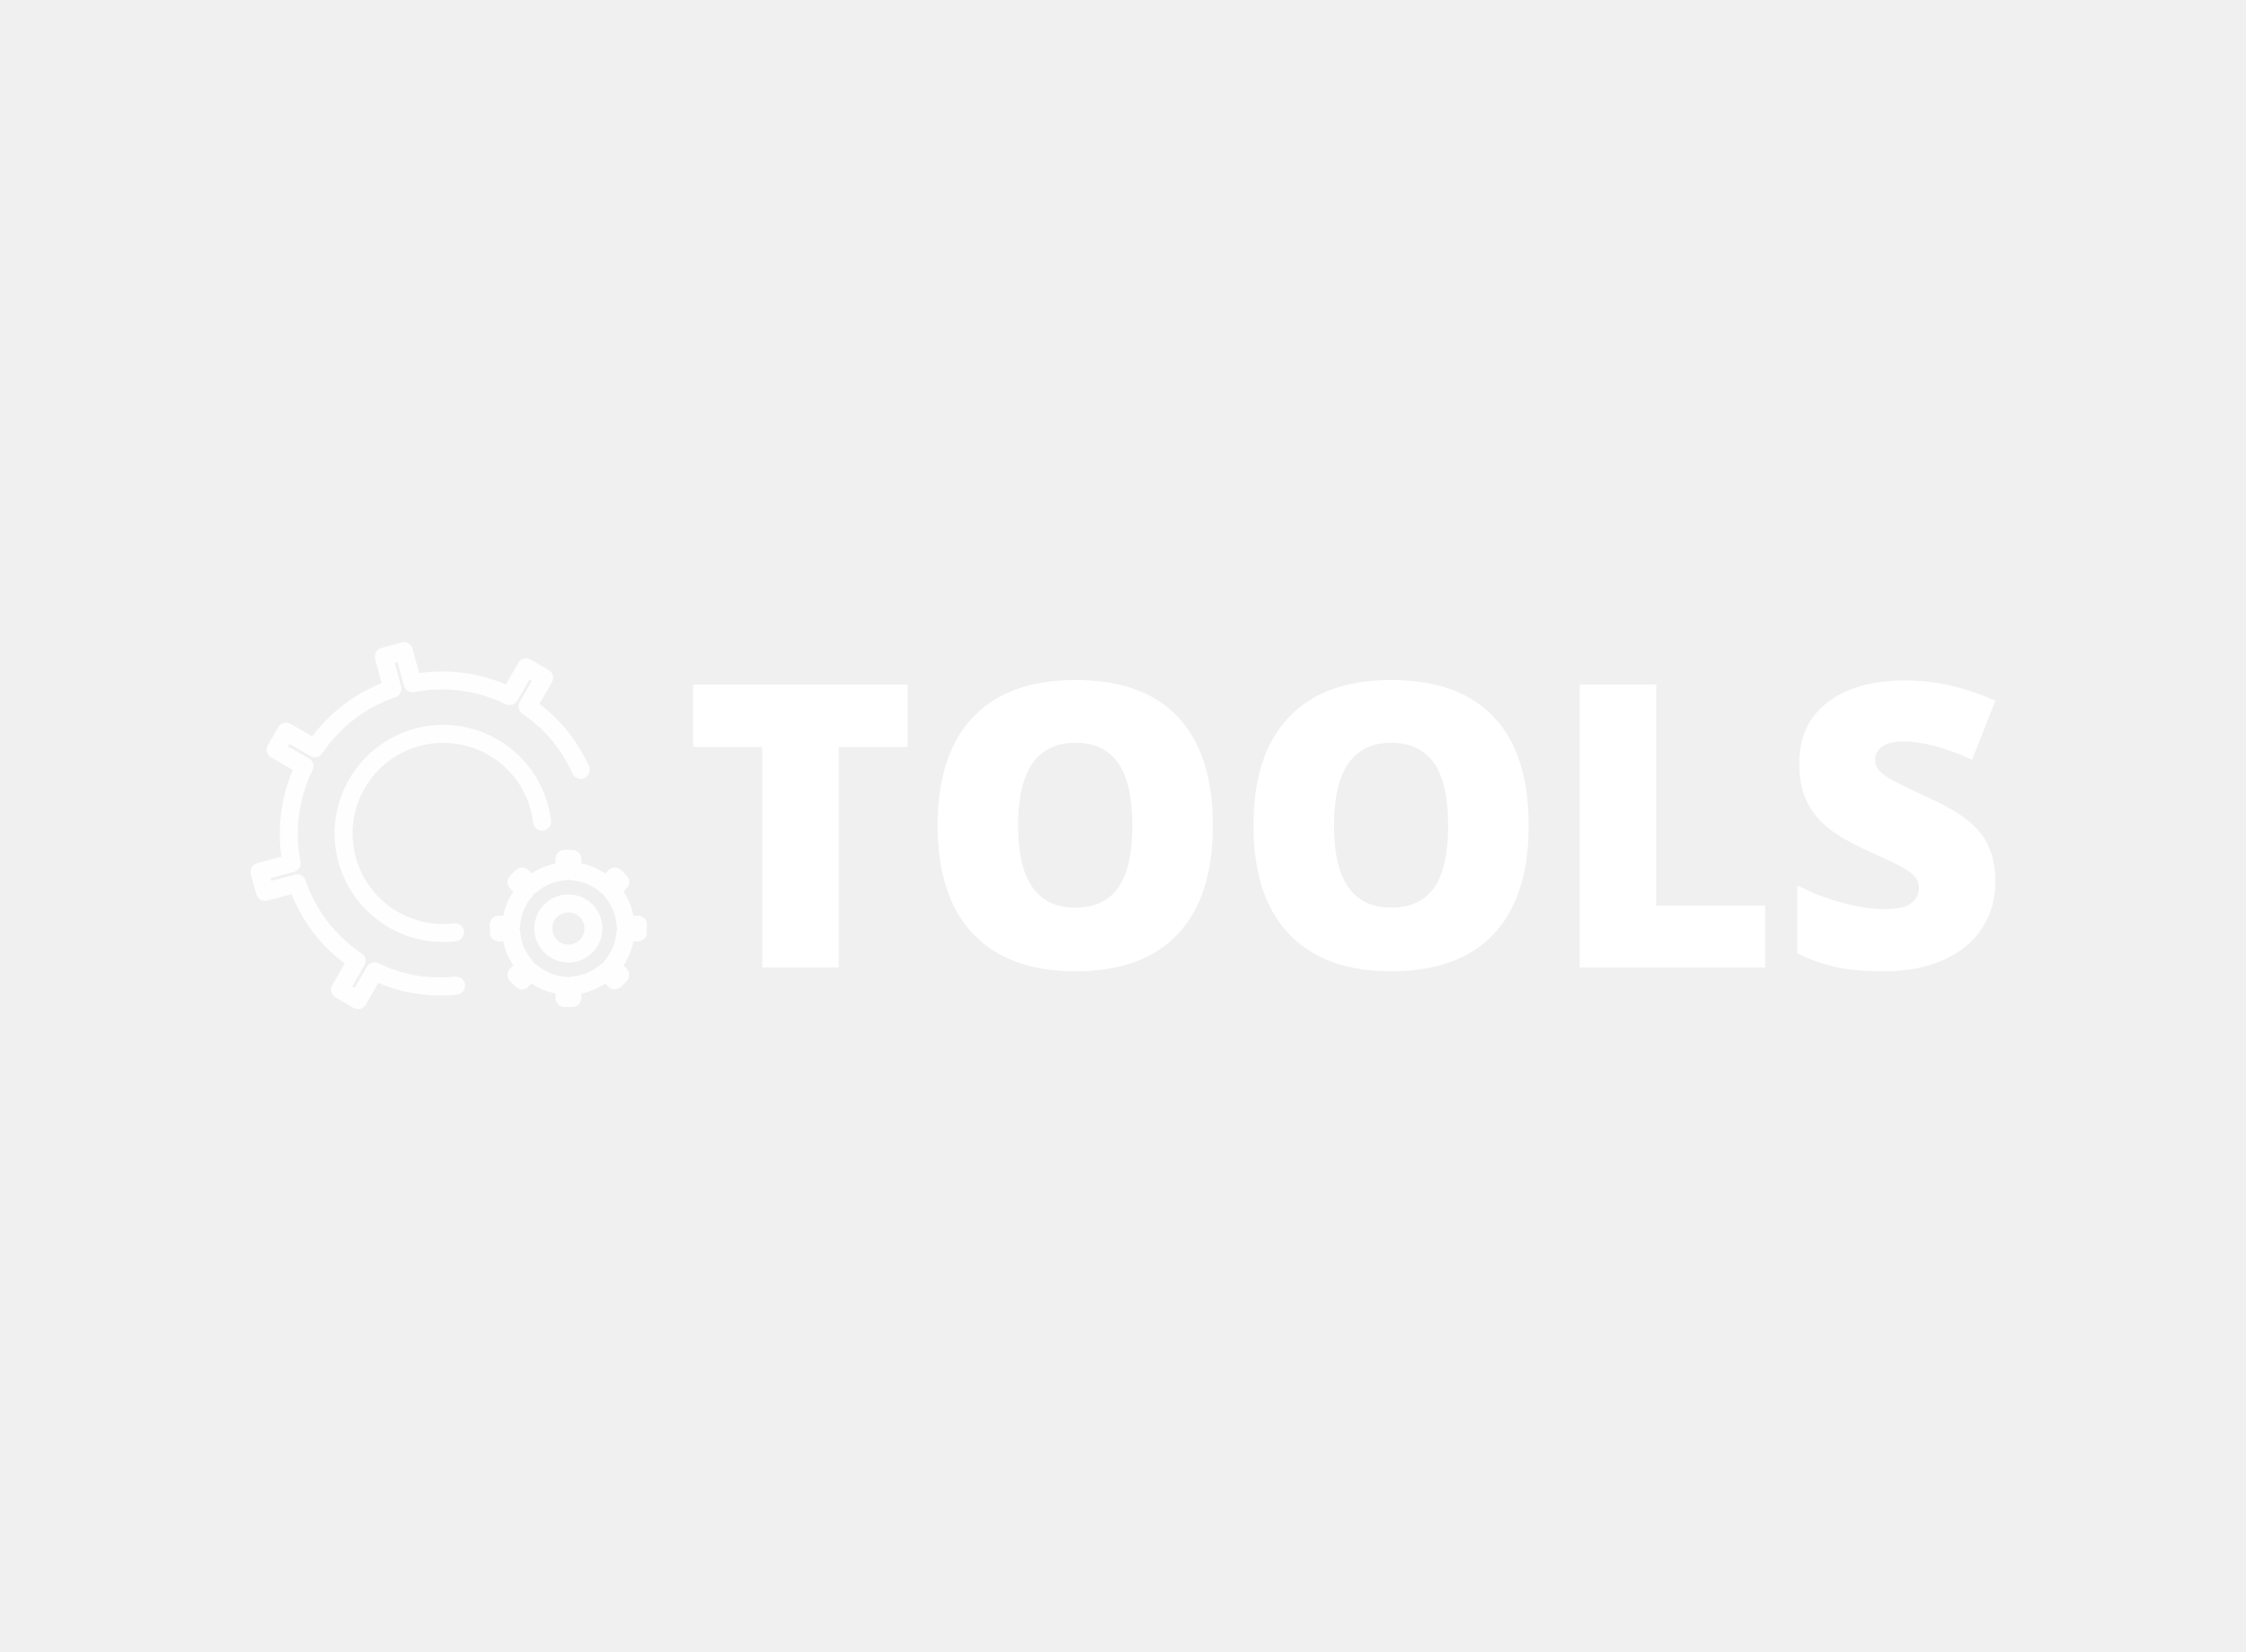
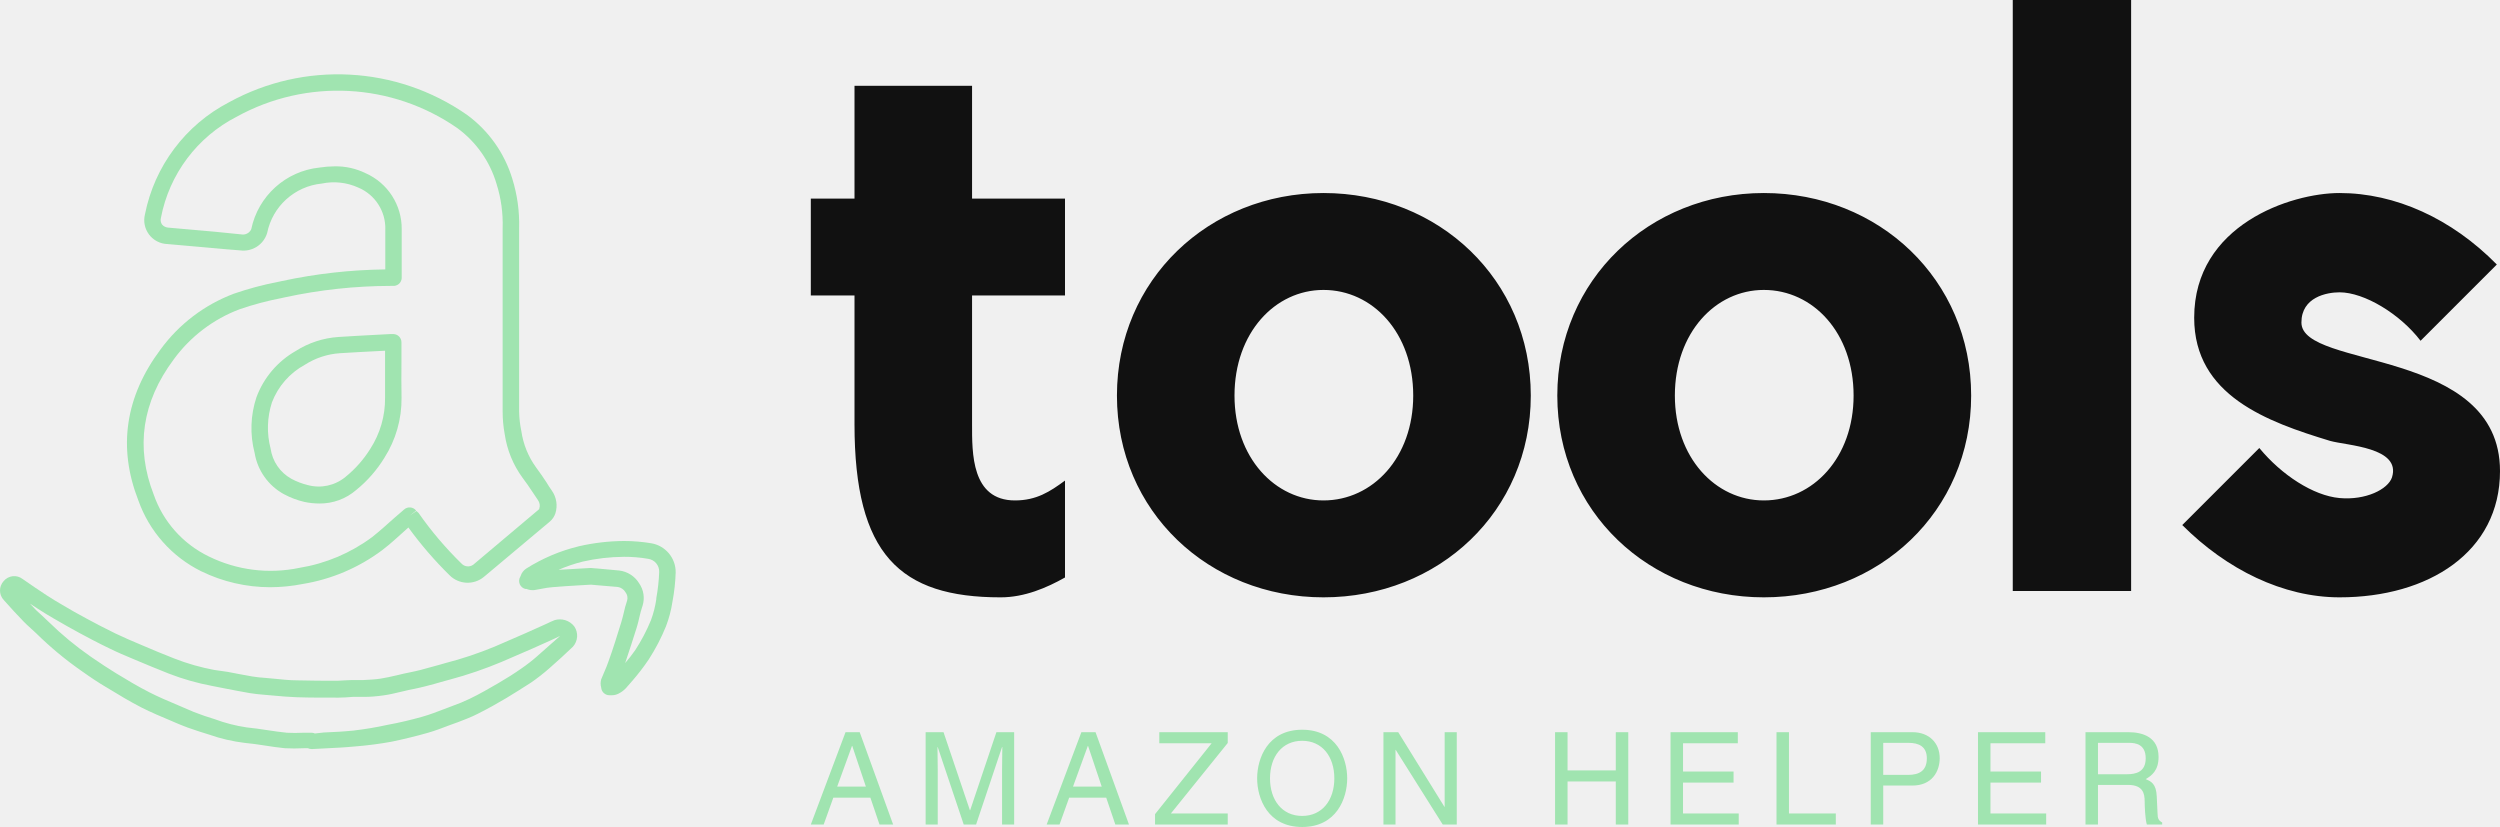
- <svg xmlns="http://www.w3.org/2000/svg" data-v-6805eed4="" version="1.0" width="100%" height="100%" viewBox="0 0 340 250" preserveAspectRatio="xMidYMid meet" color-interpolation-filters="sRGB" style="margin: auto;">
-   <g data-v-6805eed4="" fill="#FFFFFF" class="icon-text-wrapper icon-svg-group iconsvg" transform="translate(37.92999,97.22711)">
-     <g class="iconsvg-imagesvg" transform="matrix(1,0,0,1,0,0)" opacity="1">
-       <g>
-         <rect fill="#FFFFFF" fill-opacity="0" stroke-width="2" x="0" y="0" width="60" height="55.546" class="image-rect" />
-         <svg filter="url(#colors9740272678)" x="0" y="0" width="60" height="55.546" filtersec="colorsf3083961379" class="image-svg-svg primary" style="overflow: visible;">
-           <svg version="1.1" x="0px" y="0px" viewBox="6.004 9.27 87.992 81.46">
-             <g transform="translate(0,-952.3622)">
-               <path d="m 40.072,961.632 a 2,2 0 0 0 -0.537,0.068 l -4.46,1.2 a 2,2 0 0 0 -1.413,2.449 l 1.439,5.372 c -5.972,2.391 -11.346,6.399 -15.402,11.818 l -4.814,-2.78 a 2,2 0 0 0 -2.731,0.73 l -2.31,3.99 a 2,2 0 0 0 0.731,2.734 l 4.815,2.781 c -2.661,6.22 -3.439,12.879 -2.529,19.246 l -5.374,1.44 a 2,2 0 0 0 -1.414,2.451 l 1.2,4.46 a 2,2 0 0 0 2.449,1.412 l 5.372,-1.439 c 2.39,5.972 6.397,11.352 11.81,15.404 l -2.773,4.815 a 2,2 0 0 0 0.731,2.729 l 3.99,2.31 a 2,2 0 0 0 2.734,-0.731 l 2.78,-4.815 c 5.68,2.423 11.603,3.179 17.453,2.605 a 2,2 0 1 0 -0.391,-3.981 c -5.783,0.568 -11.497,-0.294 -17.004,-2.995 a 2,2 0 0 0 -2.613,0.796 l -2.689,4.656 -0.53,-0.307 2.684,-4.661 a 2,2 0 0 0 -0.62,-2.659 c -5.997,-4.02 -10.237,-9.785 -12.431,-16.214 a 2,2 0 0 0 -2.411,-1.286 l -5.2,1.393 -0.161,-0.598 5.196,-1.392 a 2,2 0 0 0 1.445,-2.317 c -1.309,-6.666 -0.52,-13.775 2.663,-20.264 a 2,2 0 0 0 -0.795,-2.613 l -4.656,-2.689 0.306,-0.528 4.66,2.691 a 2,2 0 0 0 2.661,-0.618 c 4.032,-6.01 9.786,-10.248 16.215,-12.442 a 2,2 0 0 0 1.286,-2.41 l -1.393,-5.2 0.597,-0.161 1.392,5.196 a 2,2 0 0 0 2.317,1.445 c 6.666,-1.309 13.774,-0.52 20.262,2.672 a 2,2 0 0 0 2.615,-0.794 l 2.691,-4.659 0.526,0.303 -2.682,4.657 a 2,2 0 0 0 0.619,2.659 c 5.092,3.416 8.688,7.933 11.093,13.235 a 2,2 0 1 0 3.643,-1.652 c -2.431,-5.36 -6.043,-10.113 -10.981,-13.821 l 2.773,-4.815 a 2,2 0 0 0 -0.734,-2.731 l -3.99,-2.3 a 2,2 0 0 0 -2.731,0.733 l -2.78,4.813 c -6.22,-2.668 -12.881,-3.448 -19.247,-2.538 l -1.439,-5.373 a 2,2 0 0 0 -1.914,-1.482 z" fill-opacity="1" fill-rule="evenodd" stroke="none" marker="none" visibility="visible" display="inline" overflow="visible" />
-               <path d="m 48.983,979.985 c -1.012,-0.008 -2.035,0.048 -3.065,0.171 -5e-4,10e-5 -10e-4,3e-4 -0.002,3e-4 -13.193,1.568 -22.656,13.588 -21.088,26.782 a 2,2 0 0 0 3e-4,0 c 1.578,13.202 13.599,22.656 26.792,21.089 a 2,2 0 1 0 -0.472,-3.972 c -11.047,1.312 -21.025,-6.533 -22.348,-17.59 -1.312,-11.046 6.544,-21.025 17.59,-22.338 a 2,2 0 0 0 0.002,-3e-4 c 11.046,-1.321 21.025,6.535 22.347,17.582 a 2,2 0 1 0 3.972,-0.475 c -1.455,-12.162 -11.785,-21.155 -23.727,-21.249 z" fill-opacity="1" fill-rule="evenodd" stroke="none" marker="none" visibility="visible" display="inline" overflow="visible" />
-               <path d="m 75.496,1007.753 a 2,2 0 0 0 -1.781,2 l 0,1 c -1.939,0.382 -3.761,1.156 -5.344,2.219 l -0.688,-0.719 a 2,2 0 0 0 -2.844,0 l -1.219,1.219 a 2,2 0 0 0 0,2.812 l 0.719,0.719 c -1.063,1.582 -1.837,3.405 -2.219,5.344 l -1,0 a 2,2 0 0 0 -2,2 l 0,1.719 a 2,2 0 0 0 2,2 l 1,0 c 0.382,1.936 1.156,3.729 2.219,5.312 l -0.719,0.719 a 2,2 0 0 0 0,2.812 l 1.219,1.219 a 2,2 0 0 0 2.844,0 l 0.688,-0.719 c 1.581,1.058 3.405,1.837 5.344,2.219 l 0,1 a 2,2 0 0 0 2,2 l 1.719,0 a 2,2 0 0 0 2,-2 l 0,-1 c 1.935,-0.381 3.73,-1.161 5.312,-2.219 l 0.719,0.719 a 2,2 0 0 0 2.812,0 l 1.219,-1.219 a 2,2 0 0 0 0,-2.812 l -0.688,-0.719 c 1.058,-1.583 1.806,-3.377 2.188,-5.312 l 1,0 a 2,2 0 0 0 2,-2 l 0,-1.719 a 2,2 0 0 0 -2,-2 l -1,0 c -0.381,-1.938 -1.13,-3.763 -2.188,-5.344 l 0.688,-0.719 a 2,2 0 0 0 0,-2.812 l -1.219,-1.219 a 2,2 0 0 0 -2.812,0 l -0.719,0.719 c -1.584,-1.063 -3.377,-1.837 -5.312,-2.219 l 0,-1 a 2,2 0 0 0 -2,-2 l -1.719,0 a 2,2 0 0 0 -0.219,0 z m 1.062,6.562 a 2,2 0 0 0 0.719,0.188 c 2.412,0.16 4.634,1.126 6.344,2.625 a 2,2 0 0 0 0.625,0.375 2,2 0 0 0 0.406,0.656 c 1.494,1.713 2.433,3.889 2.594,6.312 a 2,2 0 0 0 0.188,0.719 2,2 0 0 0 -0.188,0.719 c -0.16,2.412 -1.102,4.633 -2.594,6.344 a 2,2 0 0 0 -0.406,0.625 2,2 0 0 0 -0.625,0.375 c -1.711,1.492 -3.931,2.465 -6.344,2.625 a 2,2 0 0 0 -0.719,0.188 2,2 0 0 0 -0.719,-0.188 c -2.423,-0.16 -4.599,-1.131 -6.312,-2.625 a 2,2 0 0 0 -0.656,-0.375 2,2 0 0 0 -0.375,-0.656 c -1.499,-1.709 -2.465,-3.9 -2.625,-6.312 a 2,2 0 0 0 -0.188,-0.719 2,2 0 0 0 0.188,-0.719 c 0.16,-2.423 1.124,-4.601 2.625,-6.312 a 2,2 0 0 0 0.375,-0.656 2,2 0 0 0 0.656,-0.375 c 1.712,-1.501 3.889,-2.465 6.312,-2.625 a 2,2 0 0 0 0.719,-0.188 z" fill-opacity="1" fill-rule="evenodd" stroke="none" marker="none" visibility="visible" display="inline" overflow="visible" />
-               <path d="m 76.558,1017.628 c -4.162,0 -7.562,3.4 -7.562,7.562 0,4.162 3.405,7.562 7.562,7.562 4.158,0 7.562,-3.405 7.562,-7.562 0,-4.158 -3.4,-7.562 -7.562,-7.562 z m 0,4 c 1.998,0 3.562,1.56 3.562,3.562 0,2.002 -1.56,3.562 -3.562,3.562 -2.002,0 -3.562,-1.565 -3.562,-3.562 0,-1.998 1.565,-3.562 3.562,-3.562 z" fill-opacity="1" fill-rule="evenodd" stroke="none" marker="none" visibility="visible" display="inline" overflow="visible" />
-             </g>
-           </svg>
-         </svg>
-         <defs>
-           <filter id="colors9740272678">
-             <feColorMatrix type="matrix" values="0 0 0 0 0.996  0 0 0 0 0.996  0 0 0 0 0.996  0 0 0 1 0" class="icon-fecolormatrix" />
-           </filter>
-           <filter id="colorsf3083961379">
-             <feColorMatrix type="matrix" values="0 0 0 0 0.996  0 0 0 0 0.996  0 0 0 0 0.996  0 0 0 1 0" class="icon-fecolormatrix" />
-           </filter>
-           <filter id="colorsb6742675431">
-             <feColorMatrix type="matrix" values="0 0 0 0 0  0 0 0 0 0  0 0 0 0 0  0 0 0 1 0" class="icon-fecolormatrix" />
-           </filter>
-         </defs>
-       </g>
-     </g>
-     <g transform="translate(67,5.722895)">
-       <g data-gra="path-name" fill-rule="" class="tp-name iconsvg-namesvg" opacity="1" transform="matrix(1,0,0,1,0,0)">
-         <g transform="scale(1)">
-           <g>
-             <path d="M23.53-33.37L23.53 0 11.95 0 11.95-33.37 1.49-33.37 1.49-42.83 33.96-42.83 33.96-33.37 23.53-33.37ZM80.16-21.47L80.16-21.47Q80.16-10.66 74.85-5.04 69.55 0.59 59.33 0.59L59.33 0.59Q49.25 0.59 43.87-5.07 38.5-10.72 38.5-21.53L38.5-21.53Q38.5-32.23 43.84-37.87 49.19-43.51 59.38-43.51L59.38-43.51Q69.61-43.51 74.88-37.91 80.16-32.31 80.16-21.47ZM50.68-21.47L50.68-21.47Q50.68-9.05 59.33-9.05L59.33-9.05Q63.72-9.05 65.84-12.07 67.97-15.09 67.97-21.47L67.97-21.47Q67.97-27.89 65.82-30.95 63.66-34.01 59.38-34.01L59.38-34.01Q50.68-34.01 50.68-21.47ZM127.97-21.47L127.97-21.47Q127.97-10.66 122.67-5.04 117.36 0.59 107.14 0.59L107.14 0.59Q97.06 0.59 91.68-5.07 86.31-10.72 86.31-21.53L86.31-21.53Q86.31-32.23 91.66-37.87 97-43.51 107.2-43.51L107.2-43.51Q117.42-43.51 122.7-37.91 127.97-32.31 127.97-21.47ZM98.5-21.47L98.5-21.47Q98.5-9.05 107.14-9.05L107.14-9.05Q111.53-9.05 113.66-12.07 115.78-15.09 115.78-21.47L115.78-21.47Q115.78-27.89 113.63-30.95 111.47-34.01 107.2-34.01L107.2-34.01Q98.5-34.01 98.5-21.47ZM163.77 0L135.7 0 135.7-42.83 147.28-42.83 147.28-9.35 163.77-9.35 163.77 0ZM198.63-13.01L198.63-13.01Q198.63-9.02 196.61-5.93 194.59-2.84 190.78-1.13 186.97 0.59 181.85 0.59L181.85 0.59Q177.57 0.59 174.67-0.01 171.77-0.62 168.63-2.11L168.63-2.11 168.63-12.42Q171.94-10.72 175.52-9.77 179.09-8.82 182.08-8.82L182.08-8.82Q184.66-8.82 185.86-9.71 187.06-10.61 187.06-12.01L187.06-12.01Q187.06-12.89 186.58-13.55 186.09-14.21 185.02-14.88 183.96-15.56 179.33-17.64L179.33-17.64Q175.14-19.54 173.04-21.33 170.95-23.12 169.94-25.43 168.93-27.74 168.93-30.91L168.93-30.91Q168.93-36.83 173.23-40.14 177.54-43.45 185.07-43.45L185.07-43.45Q191.72-43.45 198.63-40.37L198.63-40.37 195.09-31.44Q189.08-34.19 184.72-34.19L184.72-34.19Q182.46-34.19 181.44-33.4 180.41-32.61 180.41-31.44L180.41-31.44Q180.41-30.18 181.71-29.18 183.02-28.18 188.79-25.55L188.79-25.55Q194.33-23.06 196.48-20.2 198.63-17.34 198.63-13.01Z" transform="translate(-1.49, 43.51)" />
-           </g>
-         </g>
-       </g>
-     </g>
+ <svg xmlns="http://www.w3.org/2000/svg" width="432" height="142.904" viewBox="0 0 370 122.394" class="css-1j8o68f">
+   <g transform="matrix(1.21949 0 0 1.21949 -10.973 .02)" fill="#a0e4b0">
+     <path d="m43.17 34.1-.46.1a38.72 38.72 0 0 0-5.34 1.43 19.56 19.56 0 0 0-8.88 6.75c-4.3 5.75-5.21 11.92-2.7 18.34a15.28 15.28 0 0 0 7.62 8.59 19.11 19.11 0 0 0 8.37 1.94 20.55 20.55 0 0 0 3.94-.39 22 22 0 0 0 9.65-4.1c1-.76 1.88-1.58 2.77-2.38l.42-.38a46.3 46.3 0 0 0 5 5.8 3.1 3.1 0 0 0 4.16.2l8-6.71a2.25 2.25 0 0 0 .68-1 3.15 3.15 0 0 0-.44-2.78c-.22-.31-.43-.63-.65-1-.39-.59-.8-1.2-1.24-1.78a9.92 9.92 0 0 1-1.8-4.42 12.78 12.78 0 0 1-.27-2.38V27.67a18.41 18.41 0 0 0-.83-6 15 15 0 0 0-5.51-7.76 27.43 27.43 0 0 0-28.86-1.52A19.62 19.62 0 0 0 26.59 26a2.9 2.9 0 0 0 2.71 3.6l5.55.49c1.09.1 2.19.2 3.28.28a3 3 0 0 0 3.29-2.11 7.52 7.52 0 0 1 6.64-6 7.15 7.15 0 0 1 4.4.48 5.35 5.35 0 0 1 3.3 5.1v4.84a63.14 63.14 0 0 0-12.59 1.42zM53.36 21a8.18 8.18 0 0 0-3.72-.83 12.6 12.6 0 0 0-1.88.15 9.45 9.45 0 0 0-8.27 7.48 1.1 1.1 0 0 1-1.2.63L35 28.1l-5.55-.49a1.09 1.09 0 0 1-.79-.38 1 1 0 0 1-.13-.82 17.47 17.47 0 0 1 9.21-12.27 25.42 25.42 0 0 1 26.76 1.39 12.92 12.92 0 0 1 4.76 6.77 16.11 16.11 0 0 1 .74 5.36v22.27a14.94 14.94 0 0 0 .25 2.74A11.86 11.86 0 0 0 72.44 58c.41.53.78 1.09 1.17 1.67l.67 1a1.14 1.14 0 0 1 .16 1.06s0 .07-.06.09q-4 3.36-7.95 6.7a1.08 1.08 0 0 1-1.43-.15 43.1 43.1 0 0 1-5.21-6.14l-.25-.23-.83.57.79-.62a1 1 0 0 0-1.45-.14l-1.25 1.08c-.9.81-1.76 1.58-2.66 2.29a20.21 20.21 0 0 1-8.81 3.72 17 17 0 0 1-11-1.39A13.13 13.13 0 0 1 27.65 60c-2.23-5.73-1.41-11.25 2.44-16.41a17.58 17.58 0 0 1 8-6.08 37.43 37.43 0 0 1 5.07-1.35l.45-.1a61.29 61.29 0 0 1 12.77-1.38h.45a1 1 0 0 0 .92-.94v-5.91A7.36 7.36 0 0 0 53.36 21z" />
+     <path d="M57.72 44V41.53a1 1 0 0 0-.92-1h-.14a2.43 2.43 0 0 0-.36 0l-1.72.09c-1.5.08-3 .16-4.51.26a11 11 0 0 0-5.18 1.7 10.77 10.77 0 0 0-4.77 5.62 11.88 11.88 0 0 0-.22 6.75 7 7 0 0 0 3.54 5 10 10 0 0 0 2.51.95 8.75 8.75 0 0 0 1.8.19 6.72 6.72 0 0 0 4.49-1.65 15.29 15.29 0 0 0 3.41-3.9 13.3 13.3 0 0 0 2.08-7.28c-.03-1.46-.02-2.88-.01-4.26zm-3.78 10.45a13.6 13.6 0 0 1-3 3.4 5.08 5.08 0 0 1-4.6 1 8.4 8.4 0 0 1-2-.77 5 5 0 0 1-2.5-3.65 10 10 0 0 1 .16-5.61 8.75 8.75 0 0 1 4-4.57 9 9 0 0 1 4.25-1.4c1.49-.1 3-.17 4.48-.25l1-.05V48.25a11.18 11.18 0 0 1-1.79 6.2zM76.32 75.24c-.3.11-.59.25-.88.39l-.48.22-2.23 1c-1.25.54-2.49 1.07-3.73 1.62a45.3 45.3 0 0 1-6 2l-.62.18-2.38.65c-.43.11-.86.2-1.29.29l-.63.13-.93.22c-.69.16-1.35.31-2 .41s-1.41.13-2.15.17H51.57c-.53 0-1.06.07-1.58.08-1.56 0-3.32 0-5-.05-.84 0-1.7-.1-2.54-.18l-1.3-.12a14.5 14.5 0 0 1-1.54-.17c-1-.17-2-.37-3-.56L35 81.29a26.9 26.9 0 0 1-4.88-1.4c-1.35-.53-2.7-1.09-4-1.65-1.12-.47-2.12-.9-3.12-1.38-1.24-.6-2.45-1.24-3.47-1.79s-2-1.09-2.94-1.66c-.64-.37-1.28-.76-1.9-1.16-1-.66-2-1.33-2.95-2a1.66 1.66 0 0 0-2.29.25 1.69 1.69 0 0 0 0 2.3c.88 1 1.68 1.85 2.44 2.64.27.28.57.55.87.82l.66.61a41.88 41.88 0 0 0 5.4 4.49C20 82.2 21 82.87 22 83.45c1.4.86 2.77 1.68 4.19 2.41 1.19.6 2.43 1.12 3.62 1.62l.65.28a29 29 0 0 0 2.72 1l1.21.38a20.39 20.39 0 0 0 4.29 1c.8.07 1.59.19 2.38.31s1.66.26 2.51.34a22.06 22.06 0 0 0 2.29 0h.51a1.09 1.09 0 0 0 .44.1h.06l1.57-.08c1.21-.06 2.46-.12 3.7-.24a44.23 44.23 0 0 0 4.37-.57c1.54-.32 3-.68 4.41-1.08.92-.26 1.81-.61 2.68-.94l1-.36c.78-.3 1.58-.6 2.36-1 1.23-.61 2.41-1.28 3.49-1.92s2-1.25 3-1.88a24 24 0 0 0 2.18-1.7c1-.87 2-1.79 2.89-2.64a2 2 0 0 0 .17-2.48 2.22 2.22 0 0 0-2.37-.76zm-2.07 4.33a20.31 20.31 0 0 1-2 1.56c-.87.61-1.8 1.2-2.84 1.8s-2.2 1.28-3.41 1.86a21.57 21.57 0 0 1-2.18.9l-1 .38c-.86.33-1.67.64-2.51.88-1.34.38-2.78.73-4.27 1a41.67 41.67 0 0 1-4.17.7c-1.18.12-2.4.18-3.58.23l-1.08.12a.9.9 0 0 0-.4-.09h-1a19.58 19.58 0 0 1-2 0c-.8-.08-1.62-.2-2.41-.32s-1.65-.25-2.48-.33a19.13 19.13 0 0 1-3.88-1l-1.24-.4a26.15 26.15 0 0 1-2.52-1l-.65-.28c-1.17-.49-2.37-1-3.49-1.57-1.36-.69-2.7-1.49-4.06-2.32-.93-.57-1.9-1.21-3.05-2a39.43 39.43 0 0 1-5.15-4.26c-.24-.24-.49-.46-.73-.69s-.53-.47-.78-.72l-.74-.78 1 .65c.66.43 1.32.83 2 1.22 1 .58 2 1.15 3 1.69s2.28 1.22 3.55 1.83c1 .5 2.06.94 3.2 1.42 1.35.57 2.71 1.13 4.07 1.67a29.48 29.48 0 0 0 5.24 1.5l1.62.32c1 .19 2 .39 3 .56.59.1 1.17.15 1.73.2l1.27.11c.87.08 1.77.16 2.67.19 1.76.06 3.55.05 5.12.05.57 0 1.14-.05 1.71-.09H53.2c.75 0 1.54-.07 2.32-.18s1.48-.28 2.19-.45l.9-.21.6-.12c.47-.1.93-.2 1.39-.32.8-.2 1.6-.43 2.4-.66l.63-.17a48.85 48.85 0 0 0 6.25-2.14l3.72-1.61 2.23-1 .56-.26.59-.28c-.92.78-1.81 1.62-2.73 2.41z" />
+     <path d="M88 65.91a20 20 0 0 0-3.28-.27 25.08 25.08 0 0 0-5.43.63A21.39 21.39 0 0 0 72.84 69a1.7 1.7 0 0 0-.66.89.67.67 0 0 1-.06.12 1 1 0 0 0 .64 1.45h.14a1.94 1.94 0 0 0 .93.14q.51-.08 1-.18a9.46 9.46 0 0 1 1.17-.17c1.09-.1 2.18-.16 3.32-.23l1.39-.08.91.08 2.37.2a1.34 1.34 0 0 1 .92.64 1.14 1.14 0 0 1 .2 1 14.2 14.2 0 0 0-.43 1.57c-.09.37-.18.73-.29 1.09-.52 1.68-1 3.24-1.55 4.75-.13.4-.3.78-.46 1.16s-.29.68-.42 1a1.84 1.84 0 0 0 0 1 1 1 0 0 0 1 .93h.19a1.83 1.83 0 0 0 .82-.15 3.11 3.11 0 0 0 1-.72l.75-.86A26.27 26.27 0 0 0 87.74 80a24.08 24.08 0 0 0 2.08-4 14.18 14.18 0 0 0 .79-3 22.83 22.83 0 0 0 .39-3.56 3.55 3.55 0 0 0-3-3.53zm.66 6.72a12.58 12.58 0 0 1-.66 2.62 21.88 21.88 0 0 1-1.9 3.62 18.16 18.16 0 0 1-1.23 1.58c.47-1.4.94-2.83 1.42-4.37.12-.4.22-.81.31-1.22s.23-.93.38-1.36a3.13 3.13 0 0 0-.41-2.72 3.3 3.3 0 0 0-2.44-1.56L81.75 69l-1-.08h-.15l-1.44.08-2.38.14a18.28 18.28 0 0 1 2.94-1 23.06 23.06 0 0 1 5-.58 16.73 16.73 0 0 1 2.92.24A1.56 1.56 0 0 1 89 69.41a22.5 22.5 0 0 1-.36 3.22z" />
  </g>
-   <defs v-gra="od" />
+   <path d="M143.865 62.778c0 4.232-.118 11.286 6.348 11.286 3.175 0 5.173-1.293 7.407-2.94v14.343c-2.704 1.529-5.996 2.94-9.523 2.94-14.93 0-21.631-6.349-21.631-25.629V43.733H120V29.39h6.466V12.697h17.399V29.39h13.755v14.343h-13.755v19.045zm52.008-19.868c-7.172 0-13.167 6.348-13.167 15.636 0 9.17 5.995 15.518 13.167 15.518 7.288 0 13.284-6.348 13.284-15.518 0-9.288-5.996-15.636-13.284-15.636zm0-14.342c17.046 0 30.683 12.814 30.683 29.978s-13.637 29.86-30.683 29.86c-16.93 0-30.566-12.696-30.566-29.86s13.637-29.978 30.566-29.978zm65.174 14.342c-7.171 0-13.167 6.348-13.167 15.636 0 9.17 5.996 15.518 13.167 15.518 7.289 0 13.285-6.348 13.285-15.518 0-9.288-5.996-15.636-13.285-15.636zm0-14.342c17.047 0 30.684 12.814 30.684 29.978s-13.637 29.86-30.684 29.86c-16.929 0-30.566-12.696-30.566-29.86s13.637-29.978 30.566-29.978zM315.406 0v87.466h-17.517V0h17.517zm25.204 47.73c0 6.936 29.39 3.644 29.39 21.984 0 11.991-10.58 18.692-23.747 18.692-8.347 0-16.694-4.114-23.278-10.698l11.404-11.403c3.292 3.997 7.994 7.054 11.874 7.406s7.17-1.293 7.759-3.056c1.41-4.468-6.701-4.703-9.17-5.408-9.288-2.822-20.103-6.701-20.103-18.222 0-13.755 14.342-18.457 21.514-18.457 8.229 0 16.576 3.761 23.277 10.58l-11.286 11.286c-3.057-3.997-8.347-7.171-11.991-7.171-1.881 0-5.643.705-5.643 4.467z" fill="#111" />
+   <path d="M128.816 118.053h-5.484l-1.428 3.98H120l5.14-13.671h2.095l4.95 13.67h-2.018zm-4.913-1.637h4.246l-2.018-6.017h-.038zm26.192 5.616h-1.79v-8.072c0-.4.038-2.133.038-3.409h-.038l-3.846 11.481h-1.828l-3.846-11.462h-.038c0 1.257.038 2.99.038 3.39v8.072h-1.79v-13.67h2.647l3.903 11.557h.038l3.884-11.557h2.628v13.67zm13.625-3.979h-5.484l-1.428 3.98h-1.904l5.14-13.671h2.095l4.95 13.67h-2.018zm-4.913-1.637h4.246l-2.018-6.017h-.038zm22.898 3.979v1.637h-10.758v-1.542l8.378-10.49h-7.75v-1.638h10.13v1.6l-8.416 10.433h8.416zm15.776-5.198c0-3.218-1.79-5.56-4.76-5.56s-4.76 2.342-4.76 5.56 1.79 5.56 4.76 5.56 4.76-2.342 4.76-5.56zm1.904 0c0 2.951-1.56 7.197-6.664 7.197s-6.664-4.246-6.664-7.197S187.62 108 192.721 108s6.664 4.246 6.664 7.197zm14.425 4.208v-11.043h1.79v13.67h-2.076l-6.95-11.043h-.037v11.043h-1.79v-13.67h2.19l6.835 11.043h.038zm25.327-5.388v-5.655h1.847v13.67h-1.847v-6.378h-7.14v6.378h-1.847v-13.67h1.847v5.655h7.14zm18.195 6.378v1.637H247.24v-13.67h9.957v1.637h-8.11v4.189h7.482v1.637h-7.483v4.57h8.245zm7.437-12.033v12.033h6.93v1.637h-8.777v-13.67h1.847zm13.948 1.58v4.741h3.675c1.657 0 2.78-.61 2.78-2.456 0-1.733-1.18-2.285-2.704-2.285h-3.75zm0 6.321v5.77h-1.846v-13.671h6.15c2.532 0 4.055 1.637 4.055 3.846 0 1.904-1.085 4.055-4.055 4.055h-4.304zm24.117 4.132v1.637h-10.092v-13.67h9.958v1.637h-8.11v4.189h7.482v1.637h-7.483v4.57h8.245zm7.665-4.227v5.864h-1.847v-13.67h6.321c2.247 0 4.494.78 4.494 3.674 0 2.019-1.028 2.761-1.904 3.275.78.324 1.561.667 1.637 2.57l.115 2.476c.019.762.114 1.047.685 1.37v.305h-2.266c-.266-.837-.323-2.913-.323-3.427 0-1.123-.229-2.437-2.438-2.437H310.5zm0-6.226v4.646h4.284c1.352 0 2.78-.343 2.78-2.361 0-2.114-1.542-2.285-2.456-2.285h-4.608z" fill="#a0e4b0" />
</svg>
